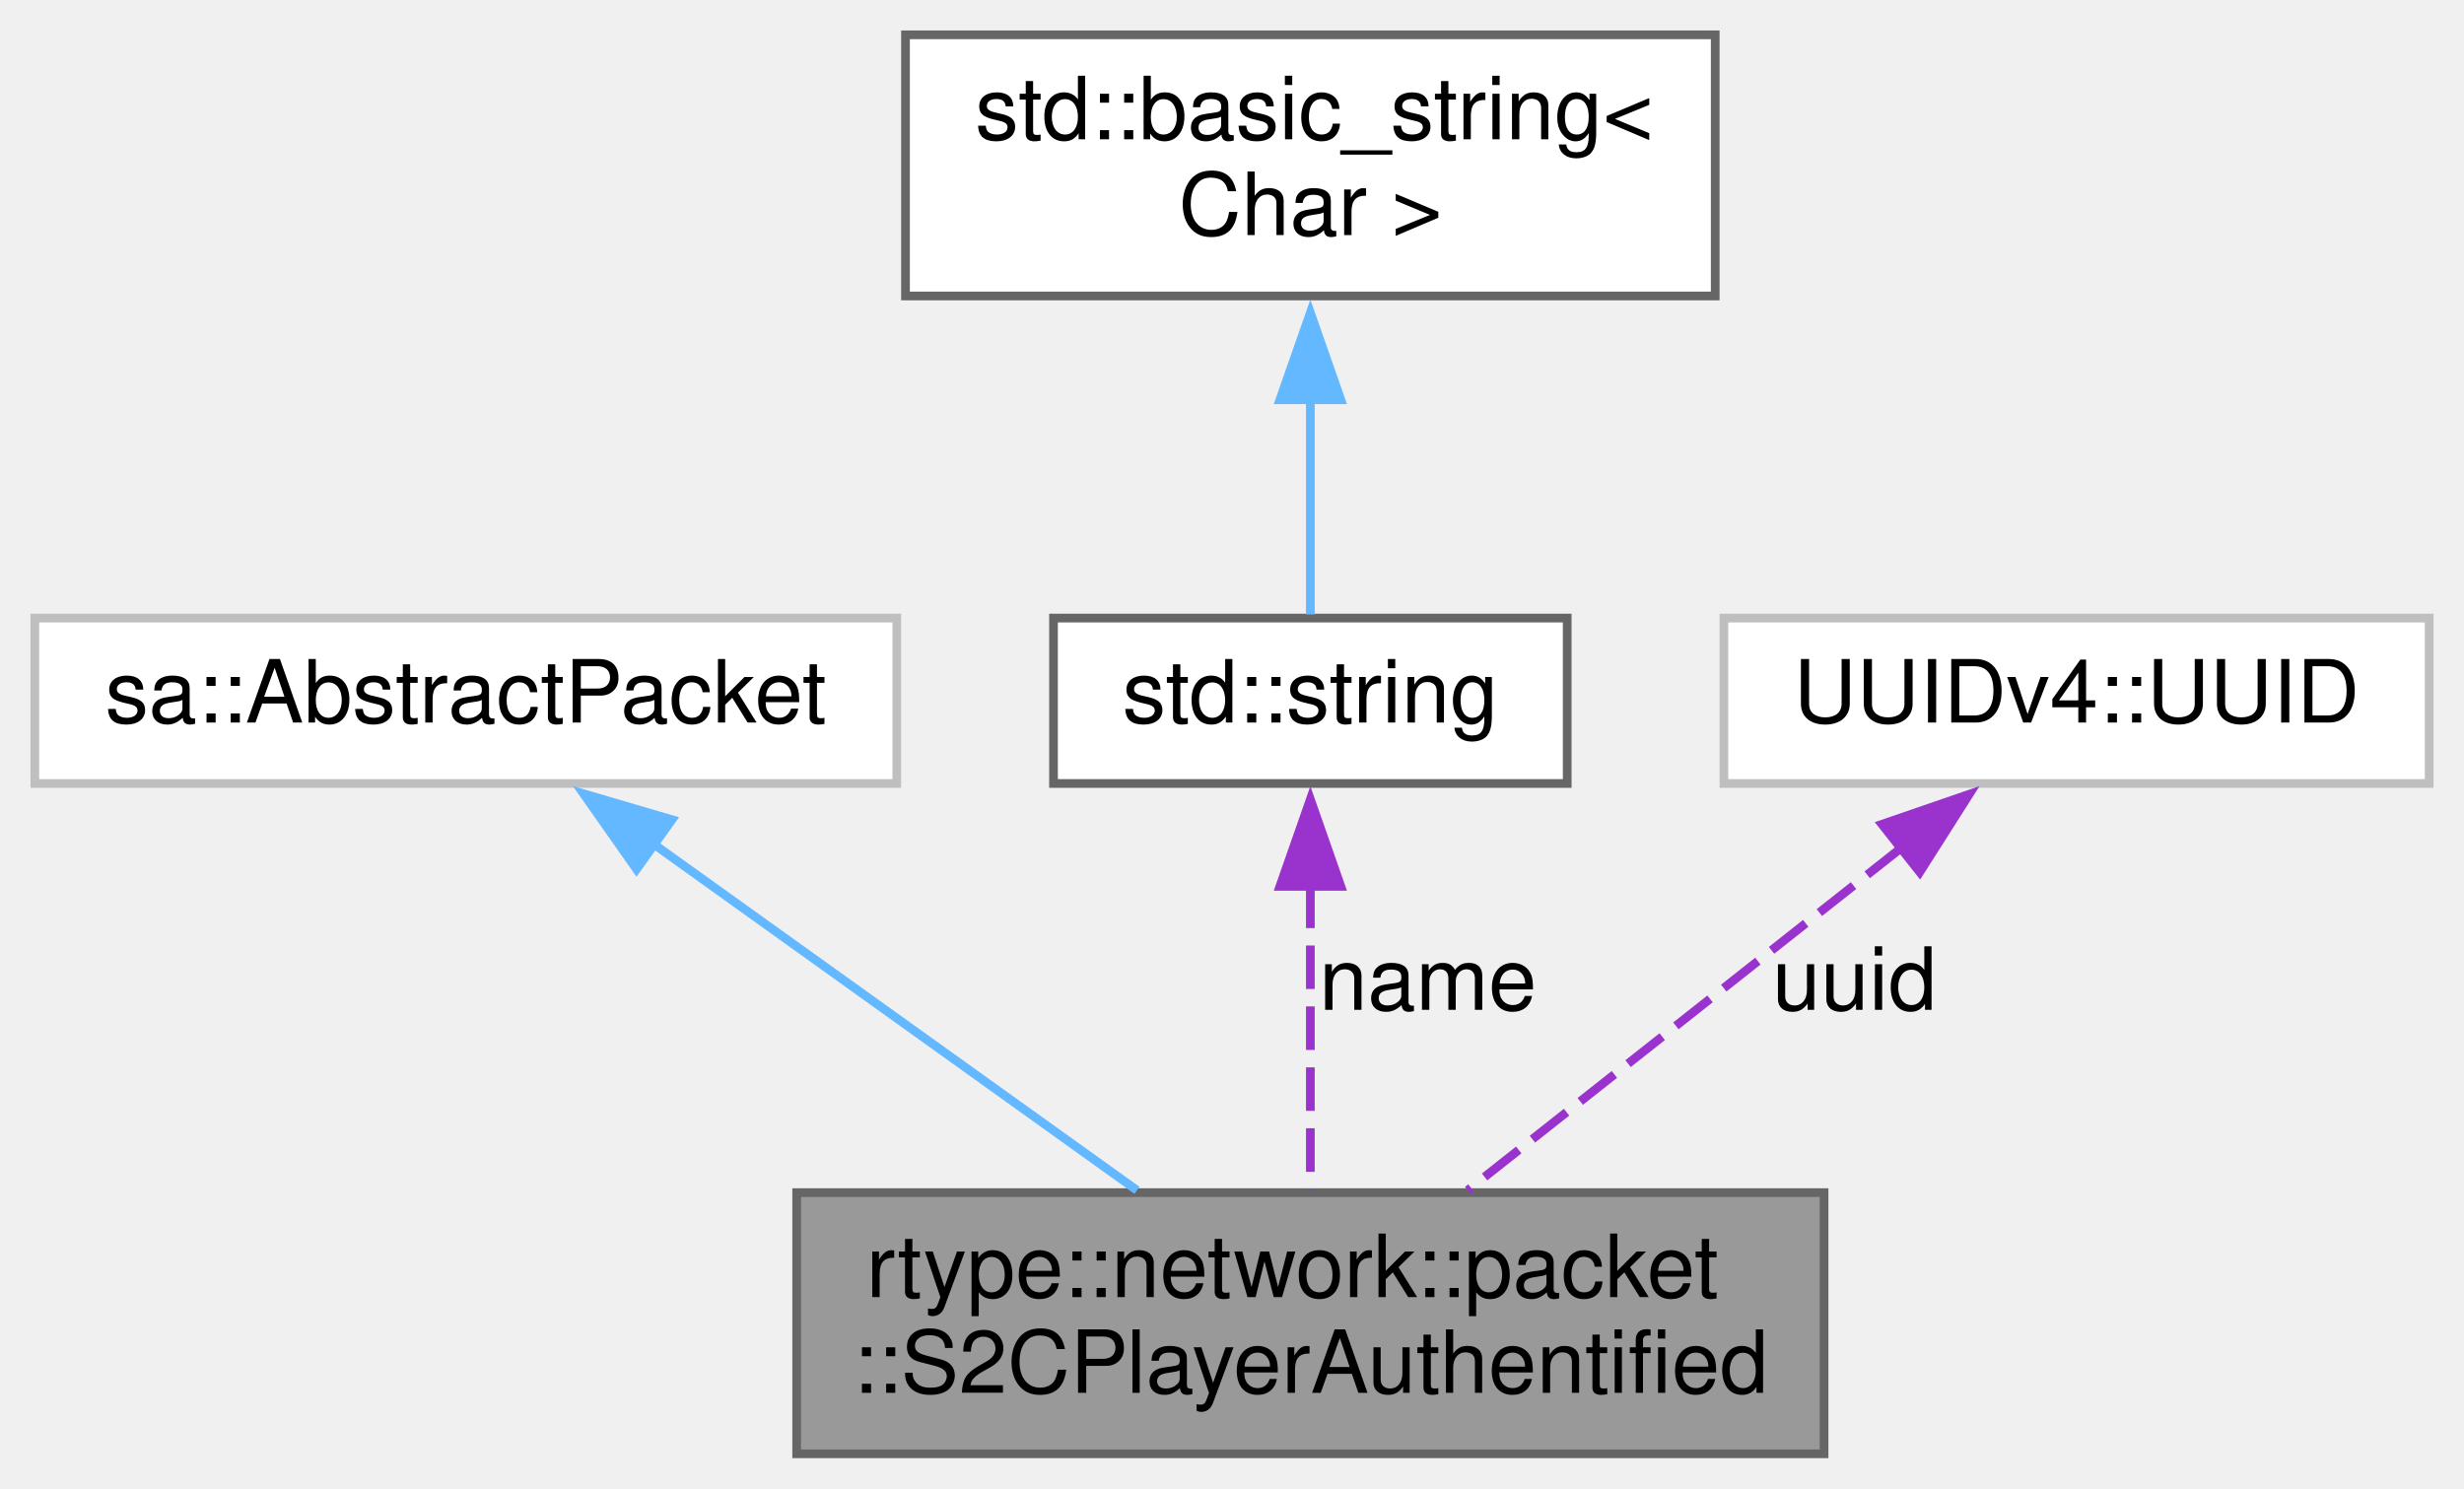
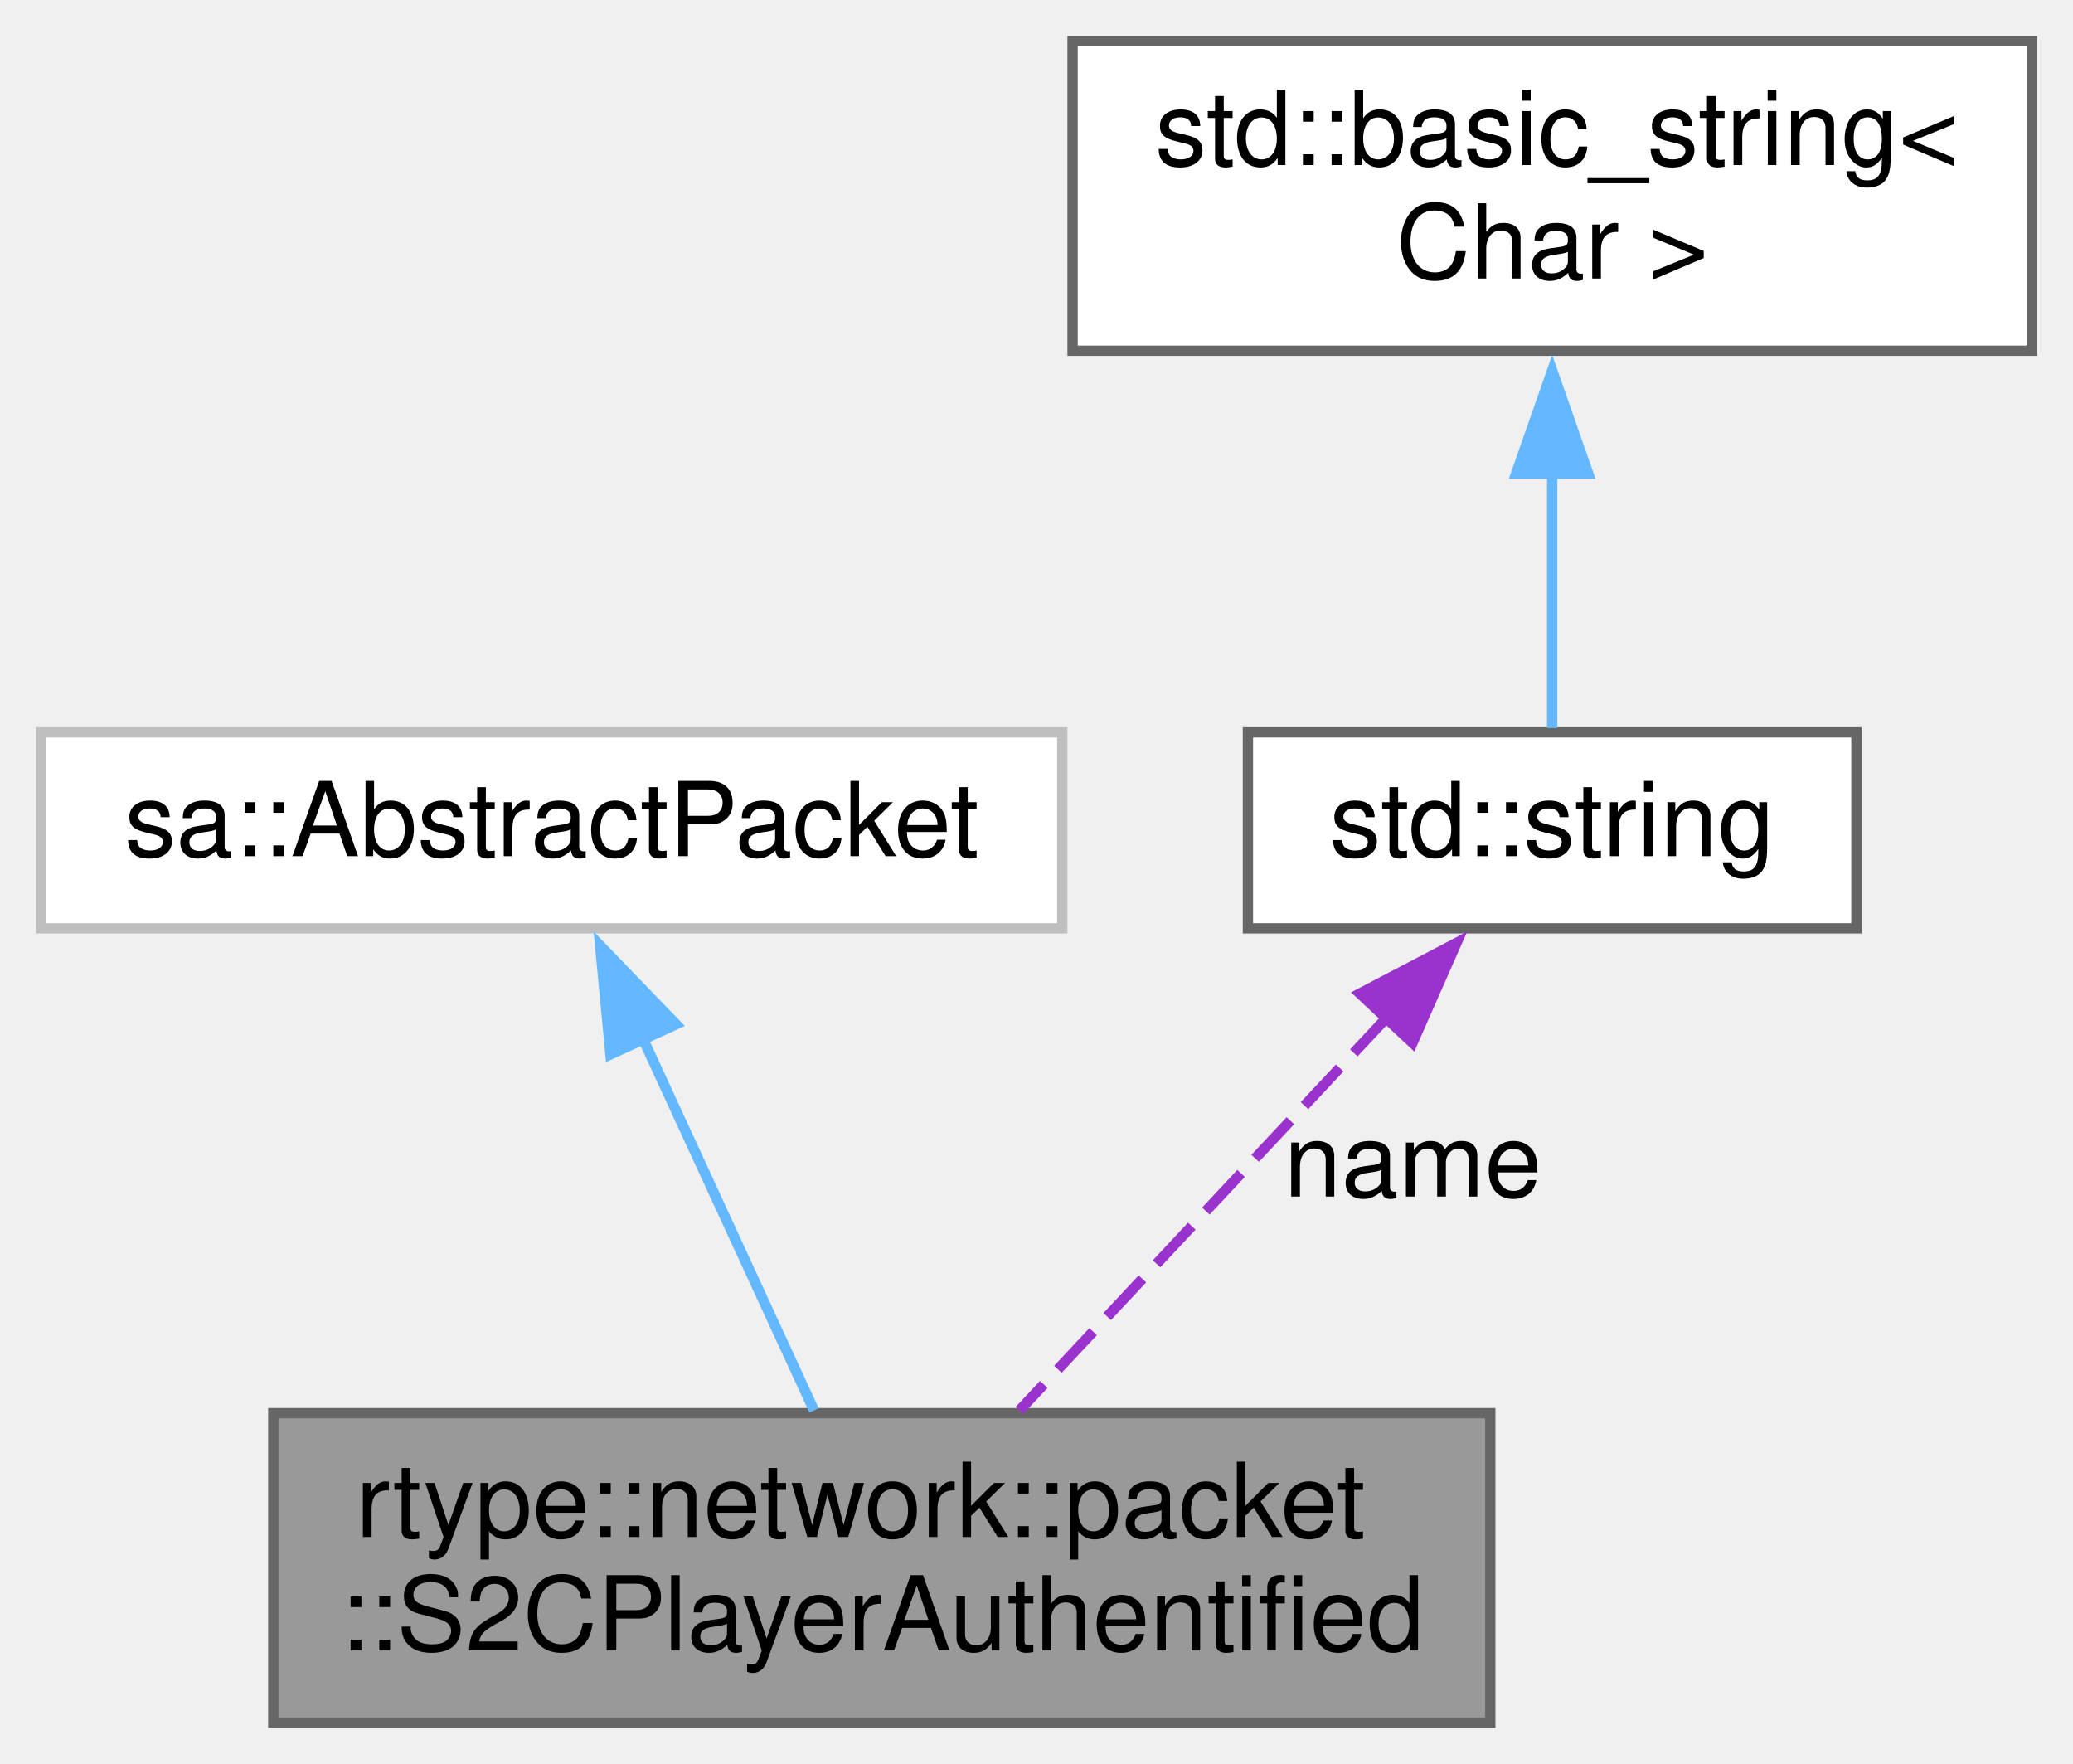
- <svg xmlns="http://www.w3.org/2000/svg" xmlns:xlink="http://www.w3.org/1999/xlink" width="283pt" height="171pt" viewBox="0.00 0.00 283.00 171.00">
+ <svg xmlns="http://www.w3.org/2000/svg" xmlns:xlink="http://www.w3.org/1999/xlink" width="201pt" height="171pt" viewBox="0.00 0.00 201.00 171.00">
  <g id="graph0" class="graph" transform="scale(1 1) rotate(0) translate(4 167)">
    <g id="node1" class="node">
      <g id="a_node1">
        <a xlink:title=" ">
-           <polygon fill="#999999" stroke="#666666" points="205.5,-30 87.5,-30 87.5,0 205.5,0 205.5,-30" />
-           <text text-anchor="start" x="95.5" y="-18" font-family="Helvetica,sans-Serif" font-size="10.00">rtype::network::packet</text>
-           <text text-anchor="middle" x="146.5" y="-7" font-family="Helvetica,sans-Serif" font-size="10.00">::S2CPlayerAuthentified</text>
+           <polygon fill="#999999" stroke="#666666" points="140.5,-30 22.5,-30 22.5,0 140.5,0 140.5,-30" />
+           <text text-anchor="start" x="30.5" y="-18" font-family="Helvetica,sans-Serif" font-size="10.00">rtype::network::packet</text>
+           <text text-anchor="middle" x="81.5" y="-7" font-family="Helvetica,sans-Serif" font-size="10.00">::S2CPlayerAuthentified</text>
        </a>
      </g>
    </g>
    <g id="node2" class="node">
      <g id="a_node2">
        <a xlink:title=" ">
          <polygon fill="white" stroke="#bfbfbf" points="99,-96 0,-96 0,-77 99,-77 99,-96" />
          <text text-anchor="middle" x="49.5" y="-84" font-family="Helvetica,sans-Serif" font-size="10.00">sa::AbstractPacket</text>
        </a>
      </g>
    </g>
    <g id="edge1" class="edge">
-       <path fill="none" stroke="#63b8ff" d="M70.74,-70.28C87.36,-58.37 110.31,-41.93 126.58,-30.27" />
-       <polygon fill="#63b8ff" stroke="#63b8ff" points="69.11,-67.15 63.02,-75.82 73.18,-72.84 69.11,-67.15" />
+       <path fill="none" stroke="#63b8ff" d="M58.26,-66.47C63.52,-55.04 70.11,-40.73 74.93,-30.27" />
+       <polygon fill="#63b8ff" stroke="#63b8ff" points="55.19,-64.78 54.19,-75.32 61.55,-67.7 55.19,-64.78" />
    </g>
    <g id="node3" class="node">
      <g id="a_node3">
        <a xlink:title=" ">
          <polygon fill="white" stroke="#666666" points="176,-96 117,-96 117,-77 176,-77 176,-96" />
          <text text-anchor="middle" x="146.5" y="-84" font-family="Helvetica,sans-Serif" font-size="10.00">std::string</text>
        </a>
      </g>
    </g>
    <g id="edge2" class="edge">
-       <path fill="none" stroke="#9a32cd" stroke-dasharray="5,2" d="M146.5,-65.39C146.5,-54.15 146.5,-40.41 146.5,-30.27" />
-       <polygon fill="#9a32cd" stroke="#9a32cd" points="143,-65.18 146.5,-75.18 150,-65.18 143,-65.18" />
-       <text text-anchor="middle" x="160" y="-51" font-family="Helvetica,sans-Serif" font-size="10.00"> name</text>
+       <path fill="none" stroke="#9a32cd" stroke-dasharray="5,2" d="M130.68,-68.58C119.7,-56.85 105.24,-41.39 94.85,-30.27" />
+       <polygon fill="#9a32cd" stroke="#9a32cd" points="127.85,-70.68 137.23,-75.59 132.96,-65.9 127.85,-70.68" />
+       <text text-anchor="middle" x="133" y="-51" font-family="Helvetica,sans-Serif" font-size="10.00"> name</text>
    </g>
    <g id="node4" class="node">
      <g id="a_node4">
        <a xlink:title=" ">
          <polygon fill="white" stroke="#666666" points="193,-163 100,-163 100,-133 193,-133 193,-163" />
          <text text-anchor="start" x="108" y="-151" font-family="Helvetica,sans-Serif" font-size="10.00">std::basic_string&lt;</text>
          <text text-anchor="middle" x="146.5" y="-140" font-family="Helvetica,sans-Serif" font-size="10.00"> Char &gt;</text>
        </a>
      </g>
    </g>
    <g id="edge3" class="edge">
      <path fill="none" stroke="#63b8ff" d="M146.5,-121.13C146.5,-112.29 146.5,-102.99 146.5,-96.42" />
      <polygon fill="#63b8ff" stroke="#63b8ff" points="143,-121.08 146.5,-131.08 150,-121.08 143,-121.08" />
    </g>
-     <g id="node5" class="node">
-       <g id="a_node5">
-         <a xlink:href="class_u_u_i_dv4_1_1_u_u_i_d.html" target="_top" xlink:title=" ">
-           <polygon fill="white" stroke="#bfbfbf" points="275,-96 194,-96 194,-77 275,-77 275,-96" />
-           <text text-anchor="middle" x="234.5" y="-84" font-family="Helvetica,sans-Serif" font-size="10.00">UUIDv4::UUID</text>
-         </a>
-       </g>
-     </g>
-     <g id="edge4" class="edge">
-       <path fill="none" stroke="#9a32cd" stroke-dasharray="5,2" d="M214.38,-69.61C199.38,-57.76 179.06,-41.72 164.57,-30.27" />
-       <polygon fill="#9a32cd" stroke="#9a32cd" points="212.15,-72.31 222.17,-75.76 216.49,-66.82 212.15,-72.31" />
-       <text text-anchor="middle" x="209" y="-51" font-family="Helvetica,sans-Serif" font-size="10.00"> uuid</text>
-     </g>
  </g>
</svg>
